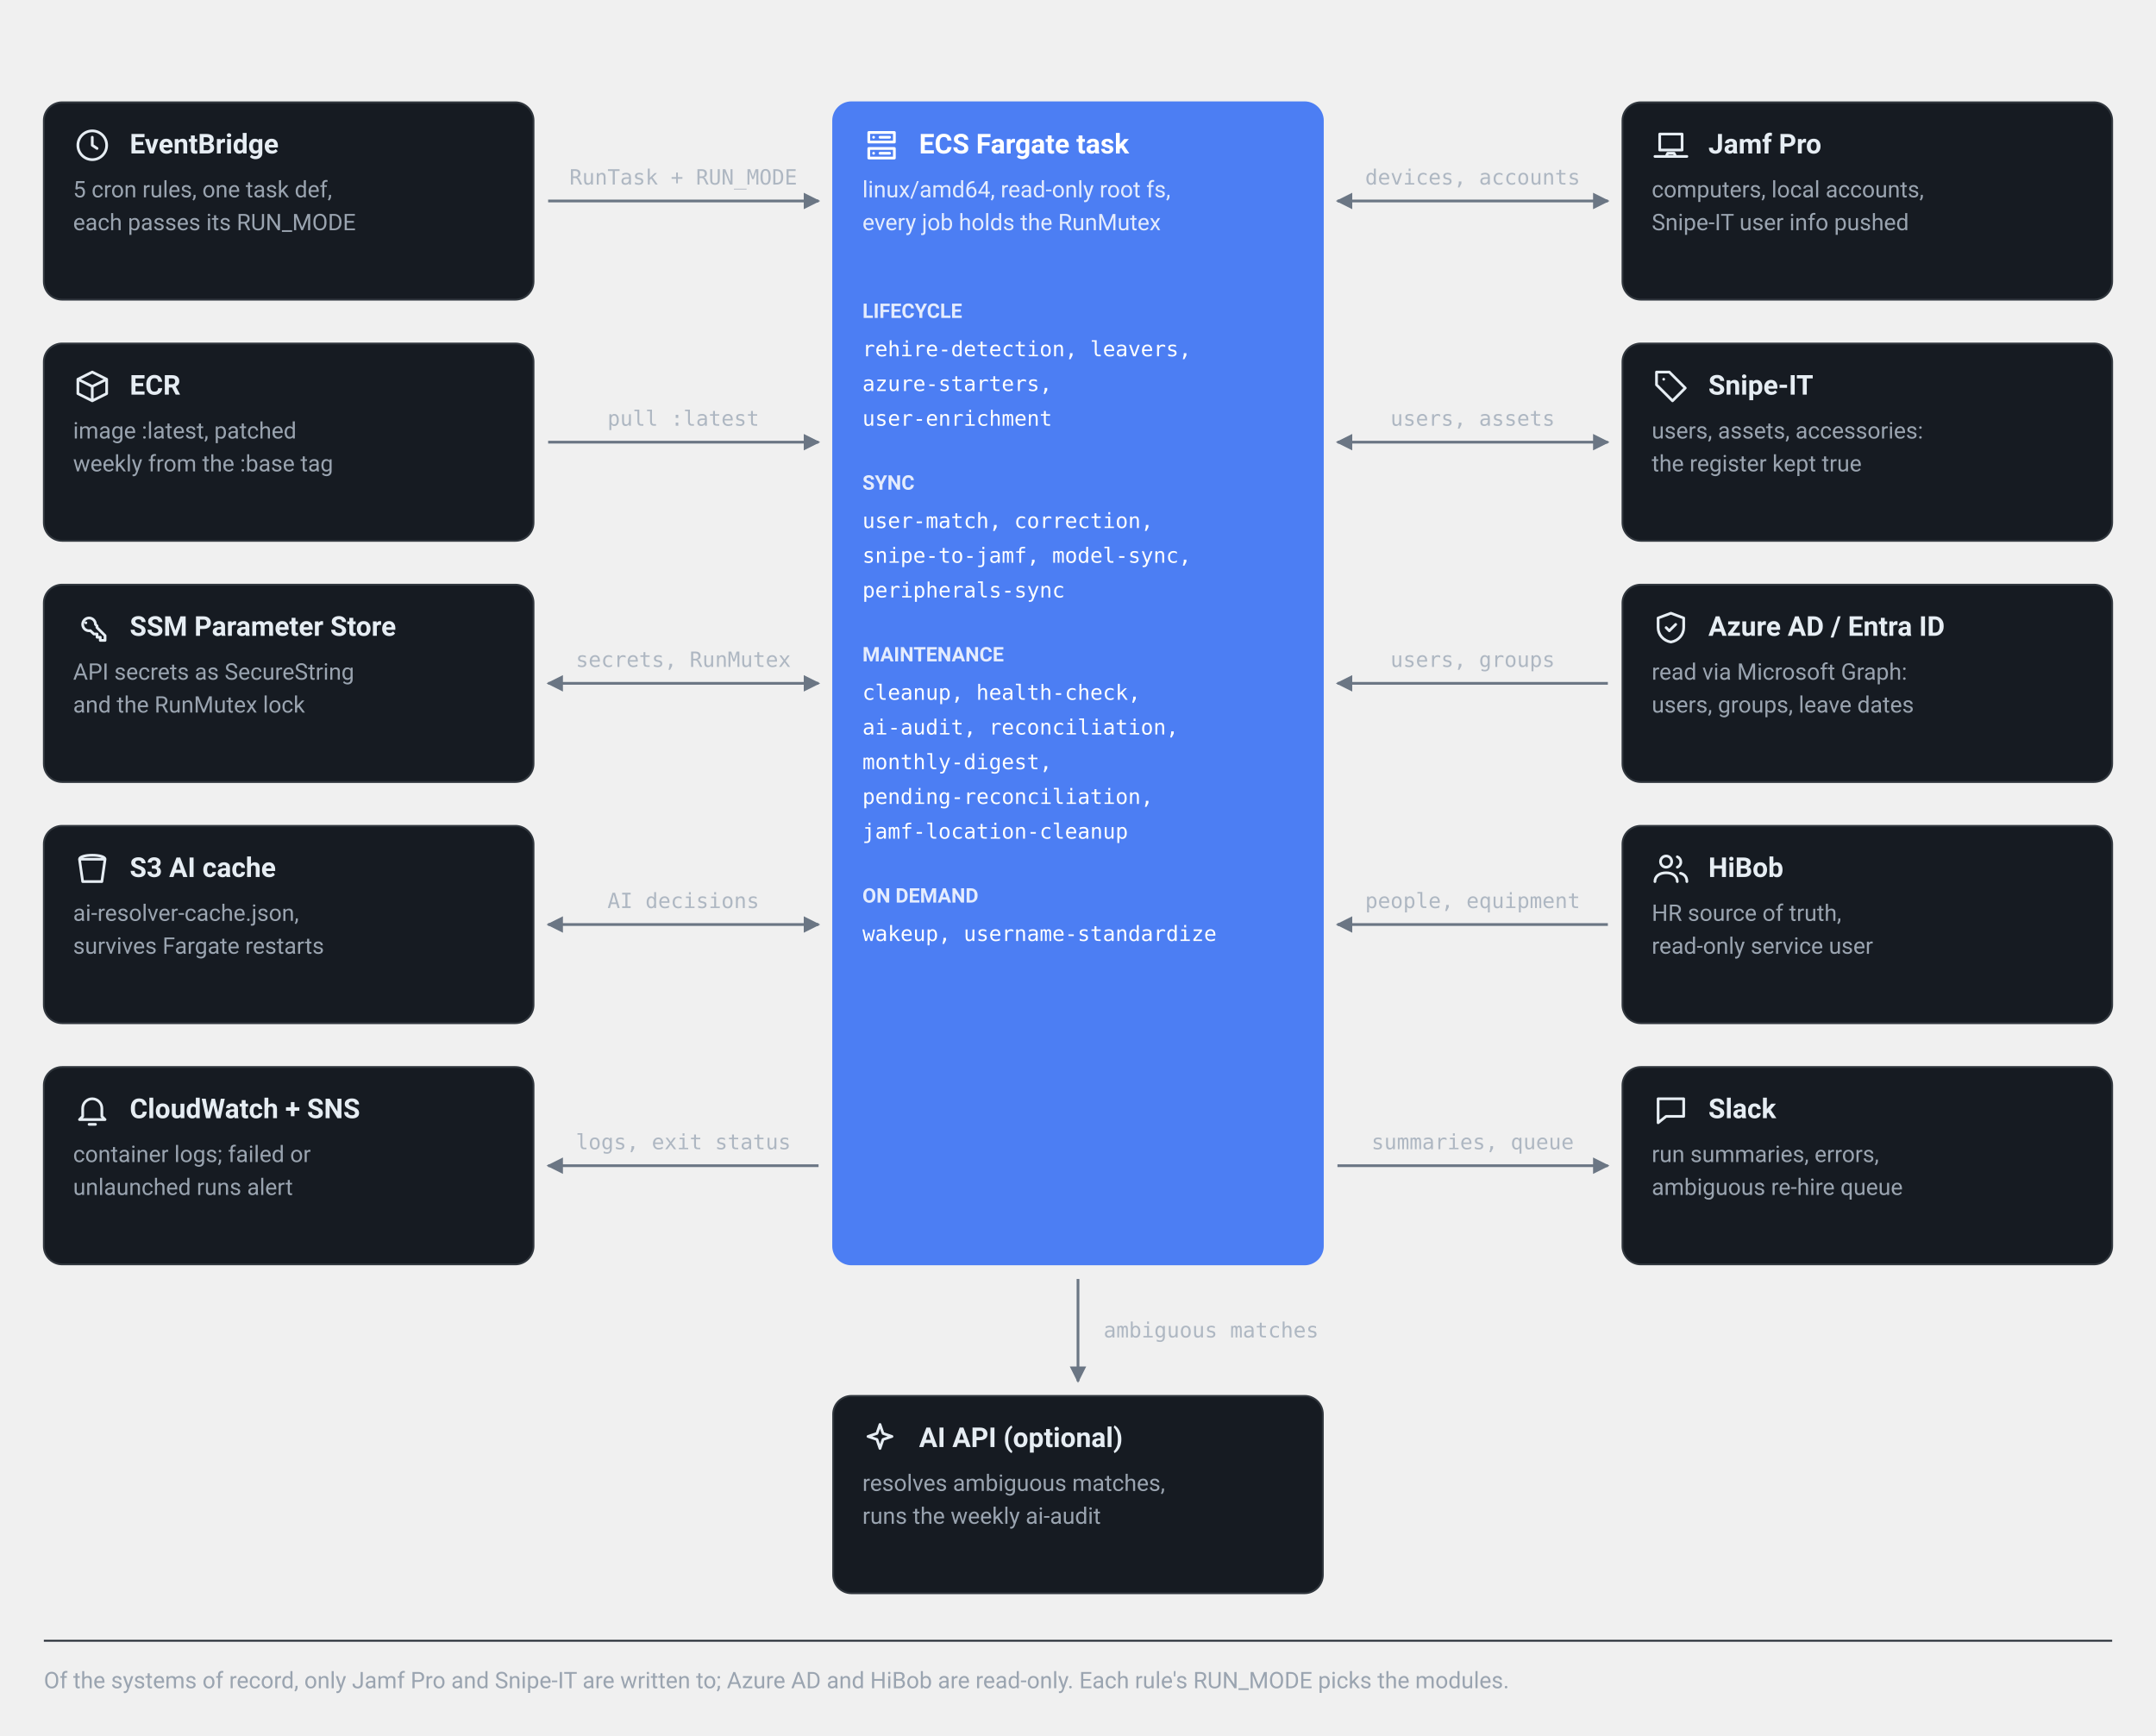
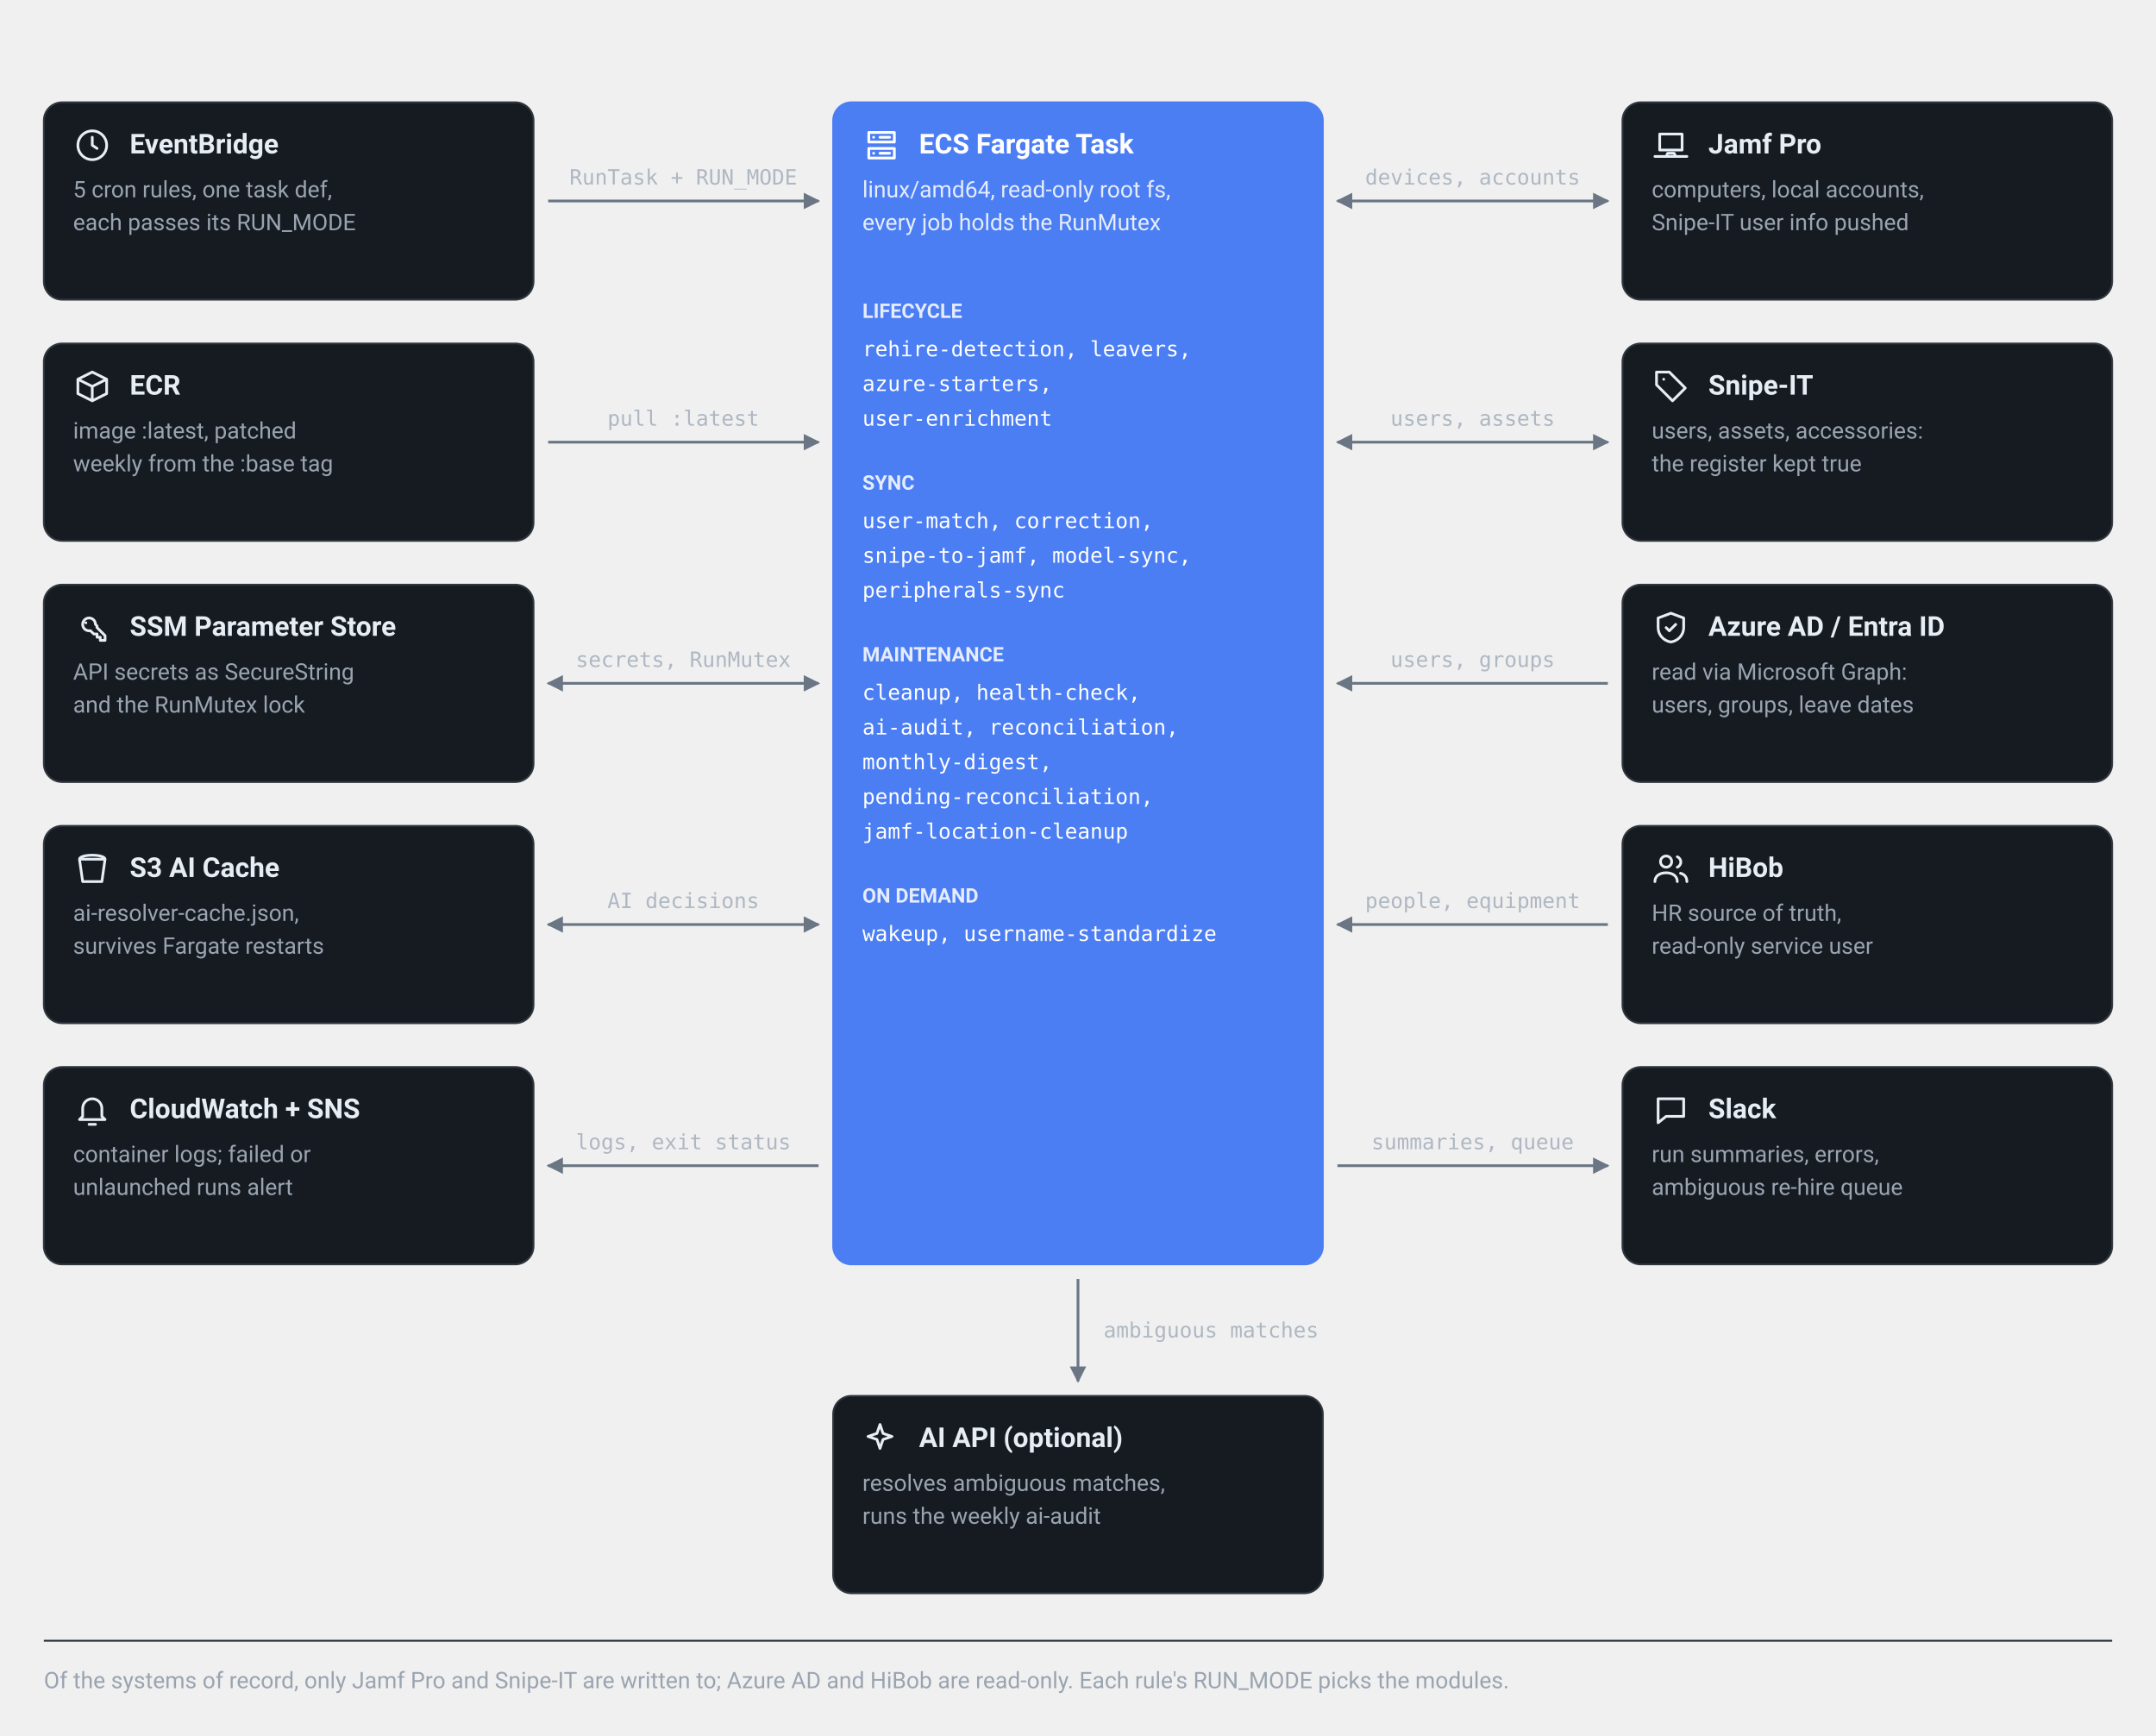
<svg xmlns="http://www.w3.org/2000/svg" viewBox="0 0 1180 950" width="1180" height="950" role="img" aria-label="Five EventBridge rules run one ECS Fargate task that pulls its image from ECR, keeps secrets and the run lock in SSM, caches AI decisions in S3, logs to CloudWatch with SNS failure alerts, reads and writes Jamf Pro and Snipe-IT, only reads Azure AD and HiBob, reports to Slack and asks an optional AI API about ambiguous matches.">
  <defs>
    <marker id="a" viewBox="0 0 10 10" refX="9" refY="5" markerWidth="6" markerHeight="6" orient="auto-start-reverse">
      <path d="M0 0 10 5 0 10z" fill="#6b7684" />
    </marker>
    <marker id="b" viewBox="0 0 10 10" refX="1" refY="5" markerWidth="6" markerHeight="6" orient="auto">
      <path d="M10 0 0 5 10 10z" fill="#6b7684" />
    </marker>
  </defs>
  <rect x="24" y="56" width="268" height="108" rx="10" fill="#161b22" stroke="#30363d" stroke-width="1" />
  <g transform="translate(40.0,69.0) scale(0.875)" fill="none" stroke="#e6edf3" stroke-width="1.7" stroke-linecap="round" stroke-linejoin="round">
    <path d="M12 3a9 9 0 1 0 0 18 9 9 0 0 0 0-18z M12 7v5l3 2" />
  </g>
  <text x="71.0" y="84.0" font-family="system-ui,-apple-system,'Segoe UI',Roboto,Helvetica,Arial,sans-serif" font-size="15" fill="#e6edf3" text-anchor="start" font-weight="600">EventBridge</text>
  <text x="40.0" y="108.0" font-family="system-ui,-apple-system,'Segoe UI',Roboto,Helvetica,Arial,sans-serif" font-size="12.5" fill="#9aa4b0" text-anchor="start">5 cron rules, one task def,</text>
  <text x="40.0" y="126.0" font-family="system-ui,-apple-system,'Segoe UI',Roboto,Helvetica,Arial,sans-serif" font-size="12.5" fill="#9aa4b0" text-anchor="start">each passes its RUN_MODE</text>
  <polyline points="300,110.0 448,110.0" fill="none" stroke="#6b7684" stroke-width="1.5" marker-end="url(#a)" />
  <text x="374.0" y="101.0" font-family="ui-monospace,SFMono-Regular,'SF Mono',Menlo,Consolas,monospace" font-size="11.5" fill="#aeb7c2" text-anchor="middle">RunTask + RUN_MODE</text>
  <rect x="24" y="188" width="268" height="108" rx="10" fill="#161b22" stroke="#30363d" stroke-width="1" />
  <g transform="translate(40.0,201.0) scale(0.875)" fill="none" stroke="#e6edf3" stroke-width="1.7" stroke-linecap="round" stroke-linejoin="round">
    <path d="M12 3 3 7.5v9L12 21l9-4.5v-9z M3 7.5 12 12l9-4.5 M12 12v9" />
  </g>
  <text x="71.0" y="216.0" font-family="system-ui,-apple-system,'Segoe UI',Roboto,Helvetica,Arial,sans-serif" font-size="15" fill="#e6edf3" text-anchor="start" font-weight="600">ECR</text>
  <text x="40.0" y="240.0" font-family="system-ui,-apple-system,'Segoe UI',Roboto,Helvetica,Arial,sans-serif" font-size="12.5" fill="#9aa4b0" text-anchor="start">image :latest, patched</text>
  <text x="40.0" y="258.0" font-family="system-ui,-apple-system,'Segoe UI',Roboto,Helvetica,Arial,sans-serif" font-size="12.5" fill="#9aa4b0" text-anchor="start">weekly from the :base tag</text>
  <polyline points="300,242.0 448,242.0" fill="none" stroke="#6b7684" stroke-width="1.5" marker-end="url(#a)" />
  <text x="374.0" y="233.0" font-family="ui-monospace,SFMono-Regular,'SF Mono',Menlo,Consolas,monospace" font-size="11.5" fill="#aeb7c2" text-anchor="middle">pull :latest</text>
  <rect x="24" y="320" width="268" height="108" rx="10" fill="#161b22" stroke="#30363d" stroke-width="1" />
  <g transform="translate(40.0,333.0) scale(0.875)" fill="none" stroke="#e6edf3" stroke-width="1.7" stroke-linecap="round" stroke-linejoin="round">
    <path d="M14 10a4 4 0 1 0-3.2 3.9L13 16h2v2h2v2h3v-3l-5.1-5.1c.1-.3.1-.6.1-.9z M8 9h.01" />
  </g>
  <text x="71.0" y="348.0" font-family="system-ui,-apple-system,'Segoe UI',Roboto,Helvetica,Arial,sans-serif" font-size="15" fill="#e6edf3" text-anchor="start" font-weight="600">SSM Parameter Store</text>
  <text x="40.0" y="372.0" font-family="system-ui,-apple-system,'Segoe UI',Roboto,Helvetica,Arial,sans-serif" font-size="12.5" fill="#9aa4b0" text-anchor="start">API secrets as SecureString</text>
  <text x="40.0" y="390.0" font-family="system-ui,-apple-system,'Segoe UI',Roboto,Helvetica,Arial,sans-serif" font-size="12.5" fill="#9aa4b0" text-anchor="start">and the RunMutex lock</text>
  <polyline points="300,374.0 448,374.0" fill="none" stroke="#6b7684" stroke-width="1.5" marker-end="url(#a)" marker-start="url(#b)" />
  <text x="374.0" y="365.0" font-family="ui-monospace,SFMono-Regular,'SF Mono',Menlo,Consolas,monospace" font-size="11.5" fill="#aeb7c2" text-anchor="middle">secrets, RunMutex</text>
  <rect x="24" y="452" width="268" height="108" rx="10" fill="#161b22" stroke="#30363d" stroke-width="1" />
  <g transform="translate(40.0,465.0) scale(0.875)" fill="none" stroke="#e6edf3" stroke-width="1.7" stroke-linecap="round" stroke-linejoin="round">
    <path d="M4 6h16l-2 14H6z M4 6c0-1.5 3.6-2.5 8-2.5s8 1 8 2.5" />
  </g>
-   <text x="71.0" y="480.0" font-family="system-ui,-apple-system,'Segoe UI',Roboto,Helvetica,Arial,sans-serif" font-size="15" fill="#e6edf3" text-anchor="start" font-weight="600">S3 AI cache</text>
+   <text x="71.0" y="480.0" font-family="system-ui,-apple-system,'Segoe UI',Roboto,Helvetica,Arial,sans-serif" font-size="15" fill="#e6edf3" text-anchor="start" font-weight="600">S3 AI Cache</text>
  <text x="40.0" y="504.0" font-family="system-ui,-apple-system,'Segoe UI',Roboto,Helvetica,Arial,sans-serif" font-size="12.5" fill="#9aa4b0" text-anchor="start">ai-resolver-cache.json,</text>
  <text x="40.0" y="522.0" font-family="system-ui,-apple-system,'Segoe UI',Roboto,Helvetica,Arial,sans-serif" font-size="12.5" fill="#9aa4b0" text-anchor="start">survives Fargate restarts</text>
  <polyline points="300,506.0 448,506.0" fill="none" stroke="#6b7684" stroke-width="1.5" marker-end="url(#a)" marker-start="url(#b)" />
  <text x="374.0" y="497.0" font-family="ui-monospace,SFMono-Regular,'SF Mono',Menlo,Consolas,monospace" font-size="11.5" fill="#aeb7c2" text-anchor="middle">AI decisions</text>
  <rect x="24" y="584" width="268" height="108" rx="10" fill="#161b22" stroke="#30363d" stroke-width="1" />
  <g transform="translate(40.0,597.0) scale(0.875)" fill="none" stroke="#e6edf3" stroke-width="1.7" stroke-linecap="round" stroke-linejoin="round">
    <path d="M6 16V11a6 6 0 1 1 12 0v5l2 2H4z M10 21h4" />
  </g>
  <text x="71.0" y="612.0" font-family="system-ui,-apple-system,'Segoe UI',Roboto,Helvetica,Arial,sans-serif" font-size="15" fill="#e6edf3" text-anchor="start" font-weight="600">CloudWatch + SNS</text>
  <text x="40.0" y="636.0" font-family="system-ui,-apple-system,'Segoe UI',Roboto,Helvetica,Arial,sans-serif" font-size="12.5" fill="#9aa4b0" text-anchor="start">container logs; failed or</text>
  <text x="40.0" y="654.0" font-family="system-ui,-apple-system,'Segoe UI',Roboto,Helvetica,Arial,sans-serif" font-size="12.5" fill="#9aa4b0" text-anchor="start">unlaunched runs alert</text>
  <polyline points="448,638.0 300,638.0" fill="none" stroke="#6b7684" stroke-width="1.5" marker-end="url(#a)" />
  <text x="374.0" y="629.0" font-family="ui-monospace,SFMono-Regular,'SF Mono',Menlo,Consolas,monospace" font-size="11.5" fill="#aeb7c2" text-anchor="middle">logs, exit status</text>
  <rect x="888" y="56" width="268" height="108" rx="10" fill="#161b22" stroke="#30363d" stroke-width="1" />
  <g transform="translate(904.0,69.0) scale(0.875)" fill="none" stroke="#e6edf3" stroke-width="1.7" stroke-linecap="round" stroke-linejoin="round">
    <path d="M5 5h14v10H5z M2 19h20 M9 19l1-2h4l1 2" />
  </g>
  <text x="935.0" y="84.0" font-family="system-ui,-apple-system,'Segoe UI',Roboto,Helvetica,Arial,sans-serif" font-size="15" fill="#e6edf3" text-anchor="start" font-weight="600">Jamf Pro</text>
  <text x="904.0" y="108.0" font-family="system-ui,-apple-system,'Segoe UI',Roboto,Helvetica,Arial,sans-serif" font-size="12.5" fill="#9aa4b0" text-anchor="start">computers, local accounts,</text>
  <text x="904.0" y="126.0" font-family="system-ui,-apple-system,'Segoe UI',Roboto,Helvetica,Arial,sans-serif" font-size="12.5" fill="#9aa4b0" text-anchor="start">Snipe-IT user info pushed</text>
  <polyline points="732,110.0 880,110.0" fill="none" stroke="#6b7684" stroke-width="1.5" marker-end="url(#a)" marker-start="url(#b)" />
  <text x="806.0" y="101.0" font-family="ui-monospace,SFMono-Regular,'SF Mono',Menlo,Consolas,monospace" font-size="11.5" fill="#aeb7c2" text-anchor="middle">devices, accounts</text>
  <rect x="888" y="188" width="268" height="108" rx="10" fill="#161b22" stroke="#30363d" stroke-width="1" />
  <g transform="translate(904.0,201.0) scale(0.875)" fill="none" stroke="#e6edf3" stroke-width="1.7" stroke-linecap="round" stroke-linejoin="round">
    <path d="M3 3h8l10 10-8 8L3 11z M7.5 7.5h.01" />
  </g>
  <text x="935.0" y="216.0" font-family="system-ui,-apple-system,'Segoe UI',Roboto,Helvetica,Arial,sans-serif" font-size="15" fill="#e6edf3" text-anchor="start" font-weight="600">Snipe-IT</text>
  <text x="904.0" y="240.0" font-family="system-ui,-apple-system,'Segoe UI',Roboto,Helvetica,Arial,sans-serif" font-size="12.5" fill="#9aa4b0" text-anchor="start">users, assets, accessories:</text>
  <text x="904.0" y="258.0" font-family="system-ui,-apple-system,'Segoe UI',Roboto,Helvetica,Arial,sans-serif" font-size="12.5" fill="#9aa4b0" text-anchor="start">the register kept true</text>
  <polyline points="732,242.0 880,242.0" fill="none" stroke="#6b7684" stroke-width="1.5" marker-end="url(#a)" marker-start="url(#b)" />
  <text x="806.0" y="233.0" font-family="ui-monospace,SFMono-Regular,'SF Mono',Menlo,Consolas,monospace" font-size="11.5" fill="#aeb7c2" text-anchor="middle">users, assets</text>
  <rect x="888" y="320" width="268" height="108" rx="10" fill="#161b22" stroke="#30363d" stroke-width="1" />
  <g transform="translate(904.0,333.0) scale(0.875)" fill="none" stroke="#e6edf3" stroke-width="1.7" stroke-linecap="round" stroke-linejoin="round">
    <path d="M12 3 4 6v6c0 4.5 3.4 8.3 8 9 4.6-.7 8-4.5 8-9V6z M9 12l2 2 4-4" />
  </g>
  <text x="935.0" y="348.0" font-family="system-ui,-apple-system,'Segoe UI',Roboto,Helvetica,Arial,sans-serif" font-size="15" fill="#e6edf3" text-anchor="start" font-weight="600">Azure AD / Entra ID</text>
  <text x="904.0" y="372.0" font-family="system-ui,-apple-system,'Segoe UI',Roboto,Helvetica,Arial,sans-serif" font-size="12.5" fill="#9aa4b0" text-anchor="start">read via Microsoft Graph:</text>
  <text x="904.0" y="390.0" font-family="system-ui,-apple-system,'Segoe UI',Roboto,Helvetica,Arial,sans-serif" font-size="12.5" fill="#9aa4b0" text-anchor="start">users, groups, leave dates</text>
  <polyline points="880,374.0 732,374.0" fill="none" stroke="#6b7684" stroke-width="1.5" marker-end="url(#a)" />
  <text x="806.0" y="365.0" font-family="ui-monospace,SFMono-Regular,'SF Mono',Menlo,Consolas,monospace" font-size="11.5" fill="#aeb7c2" text-anchor="middle">users, groups</text>
  <rect x="888" y="452" width="268" height="108" rx="10" fill="#161b22" stroke="#30363d" stroke-width="1" />
  <g transform="translate(904.0,465.0) scale(0.875)" fill="none" stroke="#e6edf3" stroke-width="1.7" stroke-linecap="round" stroke-linejoin="round">
    <path d="M9 11a3.5 3.5 0 1 0 0-7 3.5 3.5 0 0 0 0 7z M2 20c0-3.5 3-5.5 7-5.5s7 2 7 5.5 M16 4.5a3.5 3.5 0 0 1 0 6.5 M18 14.8c2.4.6 4 2.3 4 5.2" />
  </g>
  <text x="935.0" y="480.0" font-family="system-ui,-apple-system,'Segoe UI',Roboto,Helvetica,Arial,sans-serif" font-size="15" fill="#e6edf3" text-anchor="start" font-weight="600">HiBob</text>
  <text x="904.0" y="504.0" font-family="system-ui,-apple-system,'Segoe UI',Roboto,Helvetica,Arial,sans-serif" font-size="12.5" fill="#9aa4b0" text-anchor="start">HR source of truth,</text>
  <text x="904.0" y="522.0" font-family="system-ui,-apple-system,'Segoe UI',Roboto,Helvetica,Arial,sans-serif" font-size="12.5" fill="#9aa4b0" text-anchor="start">read-only service user</text>
  <polyline points="880,506.0 732,506.0" fill="none" stroke="#6b7684" stroke-width="1.5" marker-end="url(#a)" />
  <text x="806.0" y="497.0" font-family="ui-monospace,SFMono-Regular,'SF Mono',Menlo,Consolas,monospace" font-size="11.5" fill="#aeb7c2" text-anchor="middle">people, equipment</text>
  <rect x="888" y="584" width="268" height="108" rx="10" fill="#161b22" stroke="#30363d" stroke-width="1" />
  <g transform="translate(904.0,597.0) scale(0.875)" fill="none" stroke="#e6edf3" stroke-width="1.7" stroke-linecap="round" stroke-linejoin="round">
    <path d="M4 5h16v11H9l-5 4z" />
  </g>
  <text x="935.0" y="612.0" font-family="system-ui,-apple-system,'Segoe UI',Roboto,Helvetica,Arial,sans-serif" font-size="15" fill="#e6edf3" text-anchor="start" font-weight="600">Slack</text>
  <text x="904.0" y="636.0" font-family="system-ui,-apple-system,'Segoe UI',Roboto,Helvetica,Arial,sans-serif" font-size="12.5" fill="#9aa4b0" text-anchor="start">run summaries, errors,</text>
  <text x="904.0" y="654.0" font-family="system-ui,-apple-system,'Segoe UI',Roboto,Helvetica,Arial,sans-serif" font-size="12.5" fill="#9aa4b0" text-anchor="start">ambiguous re-hire queue</text>
  <polyline points="732,638.0 880,638.0" fill="none" stroke="#6b7684" stroke-width="1.5" marker-end="url(#a)" />
  <text x="806.0" y="629.0" font-family="ui-monospace,SFMono-Regular,'SF Mono',Menlo,Consolas,monospace" font-size="11.5" fill="#aeb7c2" text-anchor="middle">summaries, queue</text>
  <rect x="456" y="56" width="268" height="636" rx="10" fill="#4c7ef3" stroke="#4c7ef3" stroke-width="1" />
  <g transform="translate(472.0,69.0) scale(0.875)" fill="none" stroke="#ffffff" stroke-width="1.7" stroke-linecap="round" stroke-linejoin="round">
    <path d="M4 4h16v6H4z M4 14h16v6H4z M7 7h.01 M7 17h.01 M11 7h6 M11 17h6" />
  </g>
-   <text x="503.0" y="84.0" font-family="system-ui,-apple-system,'Segoe UI',Roboto,Helvetica,Arial,sans-serif" font-size="15" fill="#ffffff" text-anchor="start" font-weight="600">ECS Fargate task</text>
+   <text x="503.0" y="84.0" font-family="system-ui,-apple-system,'Segoe UI',Roboto,Helvetica,Arial,sans-serif" font-size="15" fill="#ffffff" text-anchor="start" font-weight="600">ECS Fargate Task</text>
  <text x="472.0" y="108.0" font-family="system-ui,-apple-system,'Segoe UI',Roboto,Helvetica,Arial,sans-serif" font-size="12.5" fill="#ffffff" text-anchor="start" opacity="0.85">linux/amd64, read-only root fs,</text>
  <text x="472.0" y="126.0" font-family="system-ui,-apple-system,'Segoe UI',Roboto,Helvetica,Arial,sans-serif" font-size="12.5" fill="#ffffff" text-anchor="start" opacity="0.85">every job holds the RunMutex</text>
  <text x="472.0" y="174.0" font-family="system-ui,-apple-system,'Segoe UI',Roboto,Helvetica,Arial,sans-serif" font-size="11" fill="#ffffff" text-anchor="start" font-weight="600" opacity="0.85">LIFECYCLE</text>
  <text x="472.0" y="195.0" font-family="ui-monospace,SFMono-Regular,'SF Mono',Menlo,Consolas,monospace" font-size="11.5" fill="#ffffff" text-anchor="start">rehire-detection, leavers,</text>
  <text x="472.0" y="214.0" font-family="ui-monospace,SFMono-Regular,'SF Mono',Menlo,Consolas,monospace" font-size="11.5" fill="#ffffff" text-anchor="start">azure-starters,</text>
  <text x="472.0" y="233.0" font-family="ui-monospace,SFMono-Regular,'SF Mono',Menlo,Consolas,monospace" font-size="11.5" fill="#ffffff" text-anchor="start">user-enrichment</text>
  <text x="472.0" y="268.0" font-family="system-ui,-apple-system,'Segoe UI',Roboto,Helvetica,Arial,sans-serif" font-size="11" fill="#ffffff" text-anchor="start" font-weight="600" opacity="0.85">SYNC</text>
  <text x="472.0" y="289.0" font-family="ui-monospace,SFMono-Regular,'SF Mono',Menlo,Consolas,monospace" font-size="11.5" fill="#ffffff" text-anchor="start">user-match, correction,</text>
  <text x="472.0" y="308.0" font-family="ui-monospace,SFMono-Regular,'SF Mono',Menlo,Consolas,monospace" font-size="11.5" fill="#ffffff" text-anchor="start">snipe-to-jamf, model-sync,</text>
  <text x="472.0" y="327.0" font-family="ui-monospace,SFMono-Regular,'SF Mono',Menlo,Consolas,monospace" font-size="11.5" fill="#ffffff" text-anchor="start">peripherals-sync</text>
  <text x="472.0" y="362.0" font-family="system-ui,-apple-system,'Segoe UI',Roboto,Helvetica,Arial,sans-serif" font-size="11" fill="#ffffff" text-anchor="start" font-weight="600" opacity="0.85">MAINTENANCE</text>
  <text x="472.0" y="383.0" font-family="ui-monospace,SFMono-Regular,'SF Mono',Menlo,Consolas,monospace" font-size="11.5" fill="#ffffff" text-anchor="start">cleanup, health-check,</text>
  <text x="472.0" y="402.0" font-family="ui-monospace,SFMono-Regular,'SF Mono',Menlo,Consolas,monospace" font-size="11.5" fill="#ffffff" text-anchor="start">ai-audit, reconciliation,</text>
  <text x="472.0" y="421.0" font-family="ui-monospace,SFMono-Regular,'SF Mono',Menlo,Consolas,monospace" font-size="11.5" fill="#ffffff" text-anchor="start">monthly-digest,</text>
  <text x="472.0" y="440.0" font-family="ui-monospace,SFMono-Regular,'SF Mono',Menlo,Consolas,monospace" font-size="11.5" fill="#ffffff" text-anchor="start">pending-reconciliation,</text>
  <text x="472.0" y="459.0" font-family="ui-monospace,SFMono-Regular,'SF Mono',Menlo,Consolas,monospace" font-size="11.5" fill="#ffffff" text-anchor="start">jamf-location-cleanup</text>
  <text x="472.0" y="494.0" font-family="system-ui,-apple-system,'Segoe UI',Roboto,Helvetica,Arial,sans-serif" font-size="11" fill="#ffffff" text-anchor="start" font-weight="600" opacity="0.85">ON DEMAND</text>
  <text x="472.0" y="515.0" font-family="ui-monospace,SFMono-Regular,'SF Mono',Menlo,Consolas,monospace" font-size="11.5" fill="#ffffff" text-anchor="start">wakeup, username-standardize</text>
  <rect x="456" y="764" width="268" height="108" rx="10" fill="#161b22" stroke="#30363d" stroke-width="1" />
  <g transform="translate(472.0,777.0) scale(0.875)" fill="none" stroke="#e6edf3" stroke-width="1.7" stroke-linecap="round" stroke-linejoin="round">
    <path d="M11 3l1.9 5.6L18.5 10.5l-5.6 1.9L11 18l-1.9-5.6L3.5 10.5l5.6-1.9z" />
  </g>
  <text x="503.0" y="792.0" font-family="system-ui,-apple-system,'Segoe UI',Roboto,Helvetica,Arial,sans-serif" font-size="15" fill="#e6edf3" text-anchor="start" font-weight="600">AI API (optional)</text>
  <text x="472.0" y="816.0" font-family="system-ui,-apple-system,'Segoe UI',Roboto,Helvetica,Arial,sans-serif" font-size="12.5" fill="#9aa4b0" text-anchor="start">resolves ambiguous matches,</text>
  <text x="472.0" y="834.0" font-family="system-ui,-apple-system,'Segoe UI',Roboto,Helvetica,Arial,sans-serif" font-size="12.5" fill="#9aa4b0" text-anchor="start">runs the weekly ai-audit</text>
  <polyline points="590.0,700 590.0,756" fill="none" stroke="#6b7684" stroke-width="1.5" marker-end="url(#a)" />
  <text x="604.0" y="732.0" font-family="ui-monospace,SFMono-Regular,'SF Mono',Menlo,Consolas,monospace" font-size="11.5" fill="#aeb7c2" text-anchor="start">ambiguous matches</text>
  <line x1="24" y1="898" x2="1156" y2="898" stroke="#232a33" stroke-width="1" />
  <text x="24.0" y="924.0" font-family="system-ui,-apple-system,'Segoe UI',Roboto,Helvetica,Arial,sans-serif" font-size="12.5" fill="#9aa4b0" text-anchor="start">Of the systems of record, only Jamf Pro and Snipe-IT are written to; Azure AD and HiBob are read-only. Each rule's RUN_MODE picks the modules.</text>
</svg>
